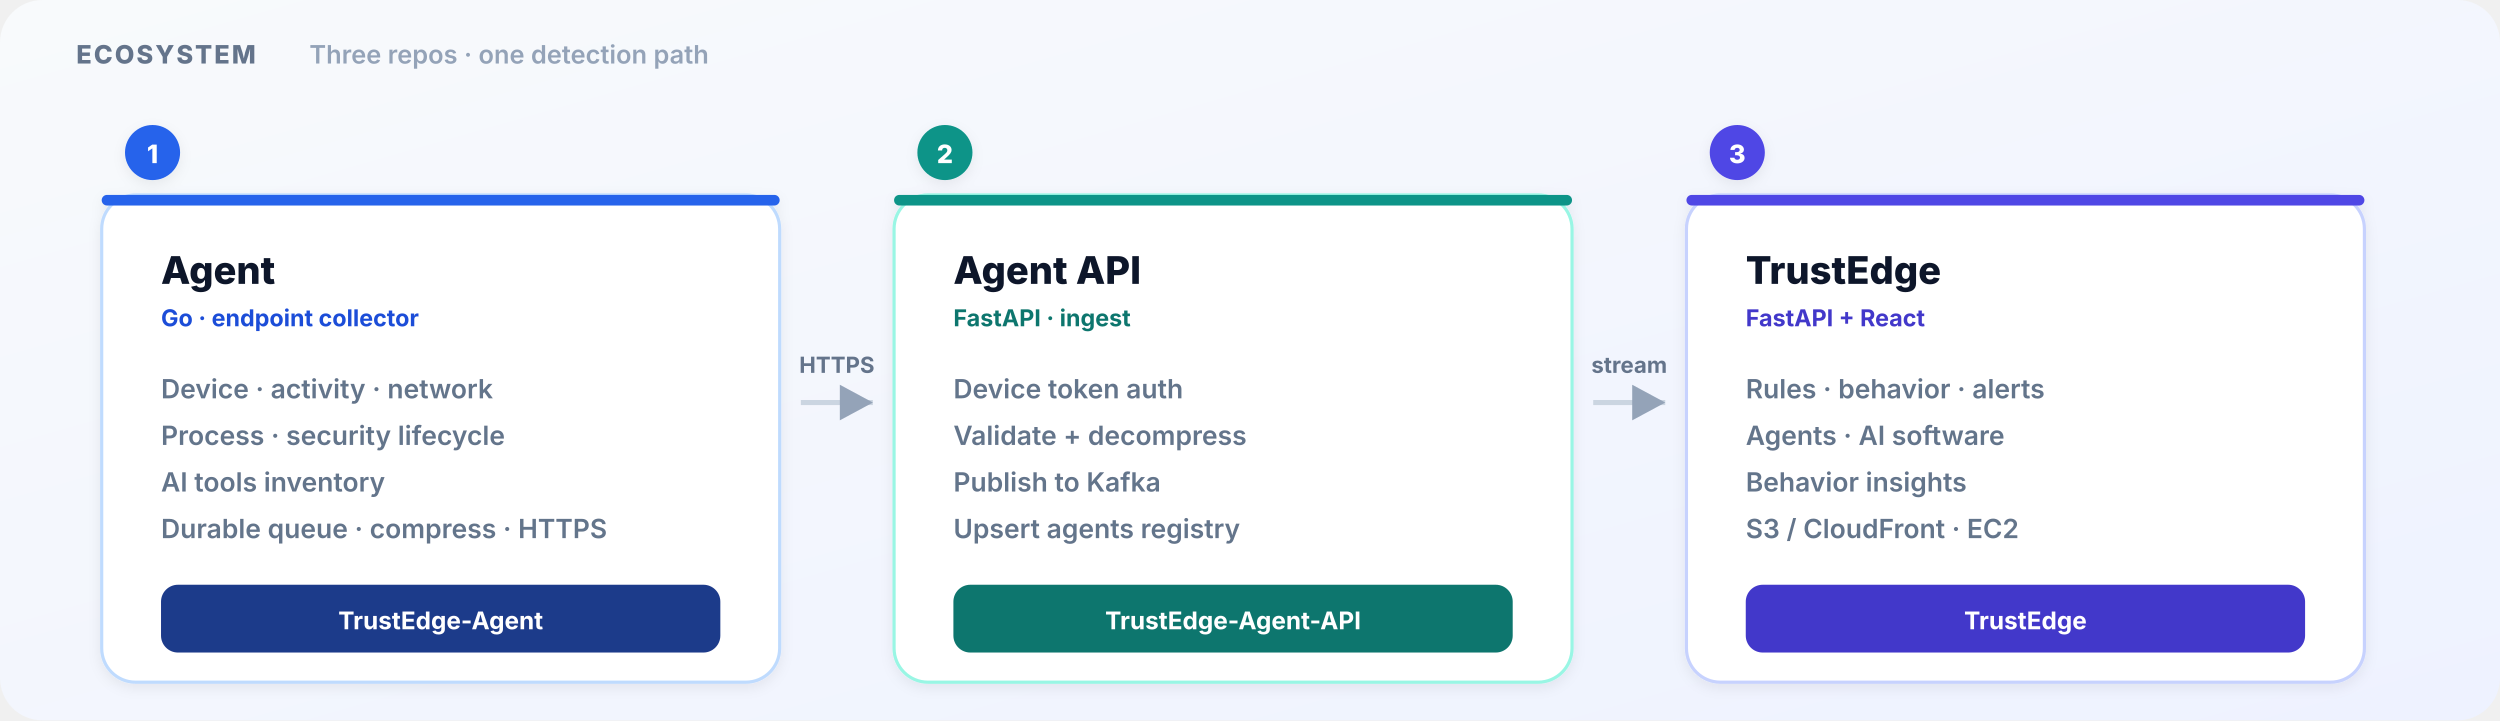
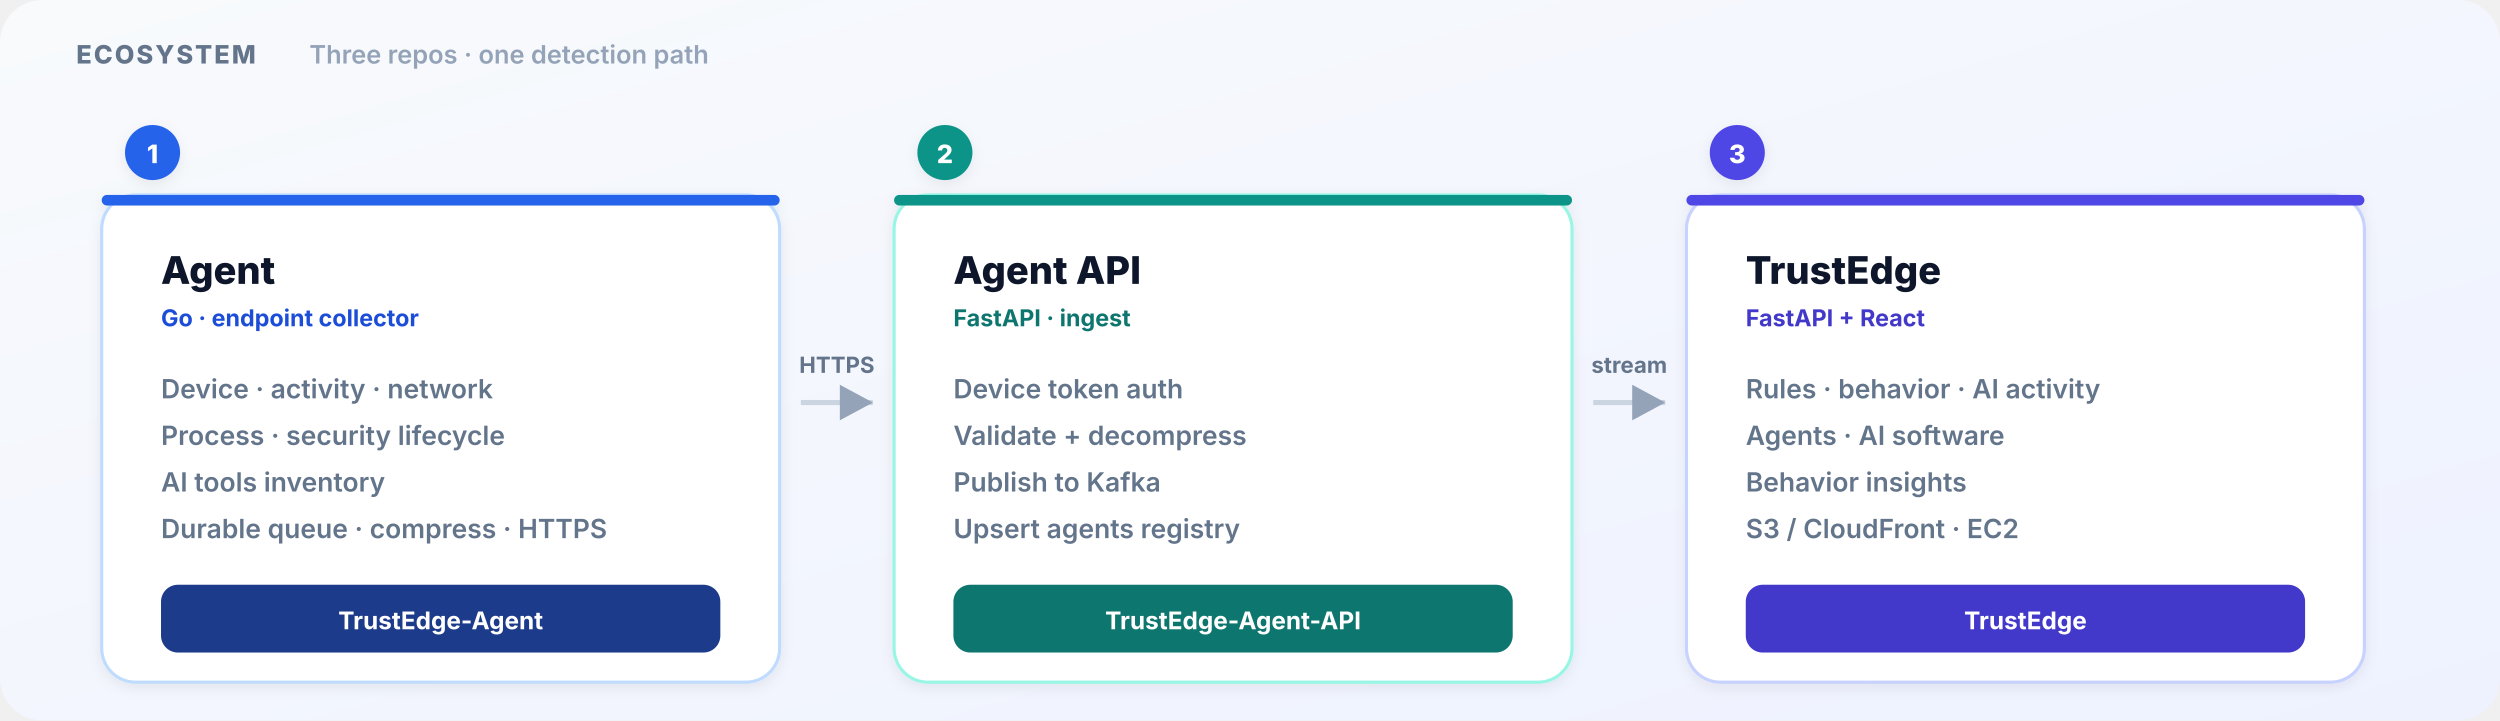
<svg xmlns="http://www.w3.org/2000/svg" viewBox="0 0 1180 340" role="img" aria-labelledby="eco-title eco-desc">
  <defs>
    <linearGradient id="eco-bg" x1="0%" y1="0%" x2="100%" y2="100%">
      <stop offset="0%" stop-color="#F8FAFC" />
      <stop offset="100%" stop-color="#EEF2FF" />
    </linearGradient>
    <linearGradient id="eco-flow" x1="0%" y1="0%" x2="100%" y2="0%">
      <stop offset="0%" stop-color="#2563EB" />
      <stop offset="50%" stop-color="#0D9488" />
      <stop offset="100%" stop-color="#4F46E5" />
    </linearGradient>
    <marker id="eco-arr" markerWidth="8" markerHeight="8" refX="6.5" refY="3.5" orient="auto">
      <path d="M0,0 L6.5,3.5 L0,7 Z" fill="#94A3B8" />
    </marker>
    <filter id="eco-soft" x="-6%" y="-4%" width="112%" height="112%">
      <feDropShadow dx="0" dy="2" stdDeviation="3" flood-color="#0F172A" flood-opacity="0.07" />
    </filter>
    <style>
      .title { font-family: ui-sans-serif, system-ui, -apple-system, Segoe UI, sans-serif; font-size: 12px; font-weight: 800; letter-spacing: 0.08em; fill: #64748B; }
      .lead { font-family: ui-sans-serif, system-ui, -apple-system, Segoe UI, sans-serif; font-size: 12px; font-weight: 600; fill: #94A3B8; }
      .h { font-family: ui-sans-serif, system-ui, -apple-system, Segoe UI, sans-serif; font-size: 18px; font-weight: 800; fill: #0F172A; }
      .p { font-family: ui-sans-serif, system-ui, -apple-system, Segoe UI, sans-serif; font-size: 12.5px; font-weight: 600; fill: #64748B; }
      .chip { font-family: ui-sans-serif, system-ui, -apple-system, Segoe UI, sans-serif; font-size: 11px; font-weight: 700; }
      .num { font-family: ui-sans-serif, system-ui, -apple-system, Segoe UI, sans-serif; font-size: 12px; font-weight: 800; fill: #FFFFFF; }
      .arrowlbl { font-family: ui-sans-serif, system-ui, -apple-system, Segoe UI, sans-serif; font-size: 10.5px; font-weight: 700; fill: #64748B; }
      .repo { font-family: ui-sans-serif, system-ui, -apple-system, Segoe UI, sans-serif; font-size: 11.5px; font-weight: 700; fill: #FFFFFF; }
    </style>
  </defs>
  <rect width="1180" height="340" rx="20" fill="url(#eco-bg)" />
  <text class="title" x="36" y="30">ECOSYSTEM</text>
  <text class="lead" x="146" y="30">Three repos · one detection path</text>
  <path d="M200 190 H980" fill="none" stroke="url(#eco-flow)" stroke-width="2.5" stroke-linecap="round" opacity="0.22" />
  <g transform="translate(48,56)" filter="url(#eco-soft)">
    <circle cx="24" cy="16" r="13" fill="#2563EB" />
    <text class="num" x="24" y="21" text-anchor="middle">1</text>
    <rect y="36" width="320" height="230" rx="16" fill="#FFFFFF" stroke="#BFDBFE" stroke-width="1.5" />
    <rect y="36" width="320" height="5" rx="2.5" fill="#2563EB" />
    <text class="h" x="28" y="78">Agent</text>
    <text class="chip" x="28" y="98" fill="#1D4ED8">Go · endpoint collector</text>
    <text class="p" x="28" y="132">Device · activity · network</text>
    <text class="p" x="28" y="154">Process · security lifecycle</text>
    <text class="p" x="28" y="176">AI tools inventory</text>
    <text class="p" x="28" y="198">Durable queue · compress · HTTPS</text>
    <rect x="28" y="220" width="264" height="32" rx="8" fill="#1E3A8A" />
    <text class="repo" x="160" y="241" text-anchor="middle">TrustEdge-Agent</text>
  </g>
  <path d="M378 190 H412" stroke="#CBD5E1" stroke-width="2.4" marker-end="url(#eco-arr)" />
  <text class="arrowlbl" x="395" y="176" text-anchor="middle">HTTPS</text>
  <g transform="translate(422,56)" filter="url(#eco-soft)">
    <circle cx="24" cy="16" r="13" fill="#0D9488" />
    <text class="num" x="24" y="21" text-anchor="middle">2</text>
    <rect y="36" width="320" height="230" rx="16" fill="#FFFFFF" stroke="#99F6E4" stroke-width="1.5" />
    <rect y="36" width="320" height="5" rx="2.5" fill="#0D9488" />
    <text class="h" x="28" y="78">Agent API</text>
    <text class="chip" x="28" y="98" fill="#0F766E">FastAPI · ingest</text>
    <text class="p" x="28" y="132">Device token auth</text>
    <text class="p" x="28" y="154">Validate + decompress</text>
    <text class="p" x="28" y="176">Publish to Kafka</text>
    <text class="p" x="28" y="198">Upsert agents registry</text>
    <rect x="28" y="220" width="264" height="32" rx="8" fill="#0F766E" />
    <text class="repo" x="160" y="241" text-anchor="middle">TrustEdge-Agent-API</text>
  </g>
  <path d="M752 190 H786" stroke="#CBD5E1" stroke-width="2.4" marker-end="url(#eco-arr)" />
  <text class="arrowlbl" x="769" y="176" text-anchor="middle">stream</text>
  <g transform="translate(796,56)" filter="url(#eco-soft)">
    <circle cx="24" cy="16" r="13" fill="#4F46E5" />
    <text class="num" x="24" y="21" text-anchor="middle">3</text>
    <rect y="36" width="320" height="230" rx="16" fill="#FFFFFF" stroke="#C7D2FE" stroke-width="1.5" />
    <rect y="36" width="320" height="5" rx="2.5" fill="#4F46E5" />
    <text class="h" x="28" y="78">TrustEdge</text>
    <text class="chip" x="28" y="98" fill="#4338CA">FastAPI + React</text>
-     <text class="p" x="28" y="132">Rules · behavior · alerts</text>
+     <text class="p" x="28" y="132">Rules · behavior · AI activity</text>
    <text class="p" x="28" y="154">Agents · AI software</text>
    <text class="p" x="28" y="176">Behavior insights</text>
    <text class="p" x="28" y="198">S3 / CloudFront · EC2</text>
    <rect x="28" y="220" width="264" height="32" rx="8" fill="#4338CA" />
    <text class="repo" x="160" y="241" text-anchor="middle">TrustEdge</text>
  </g>
</svg>
